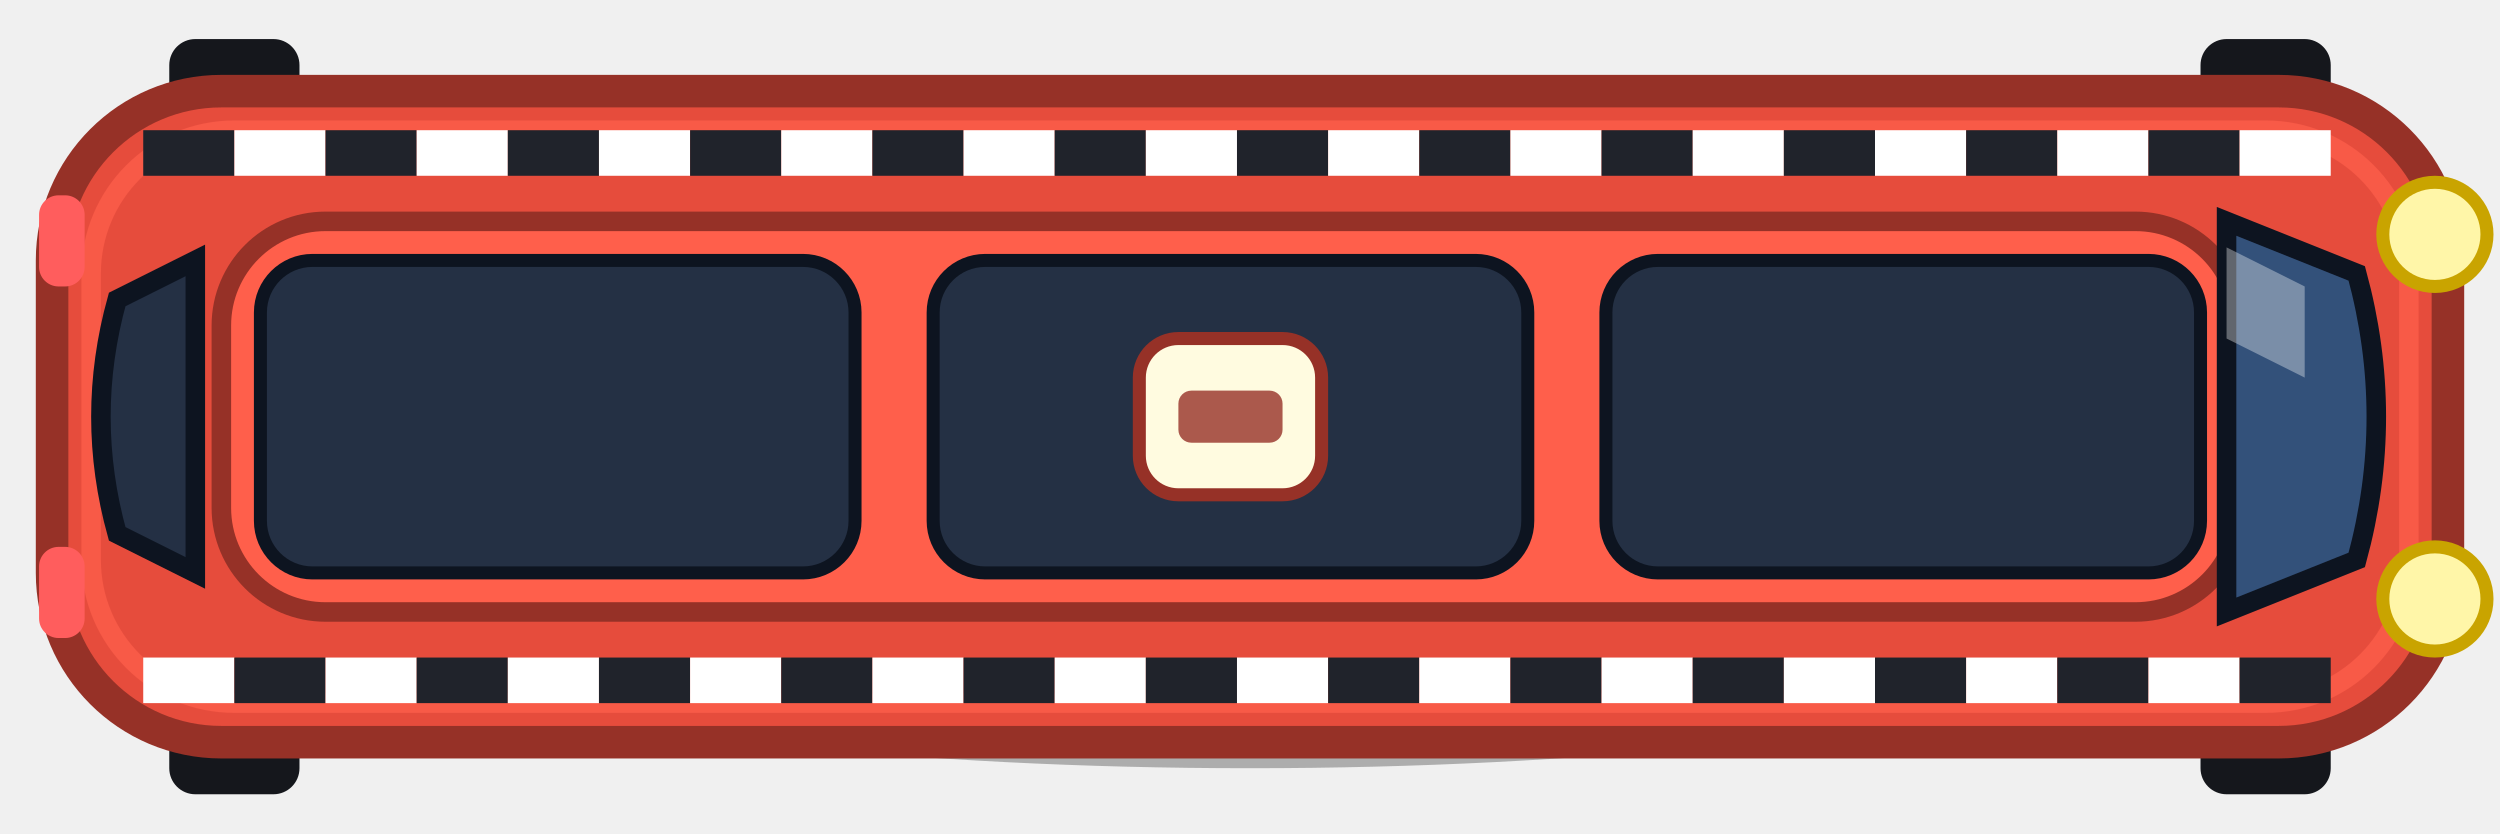
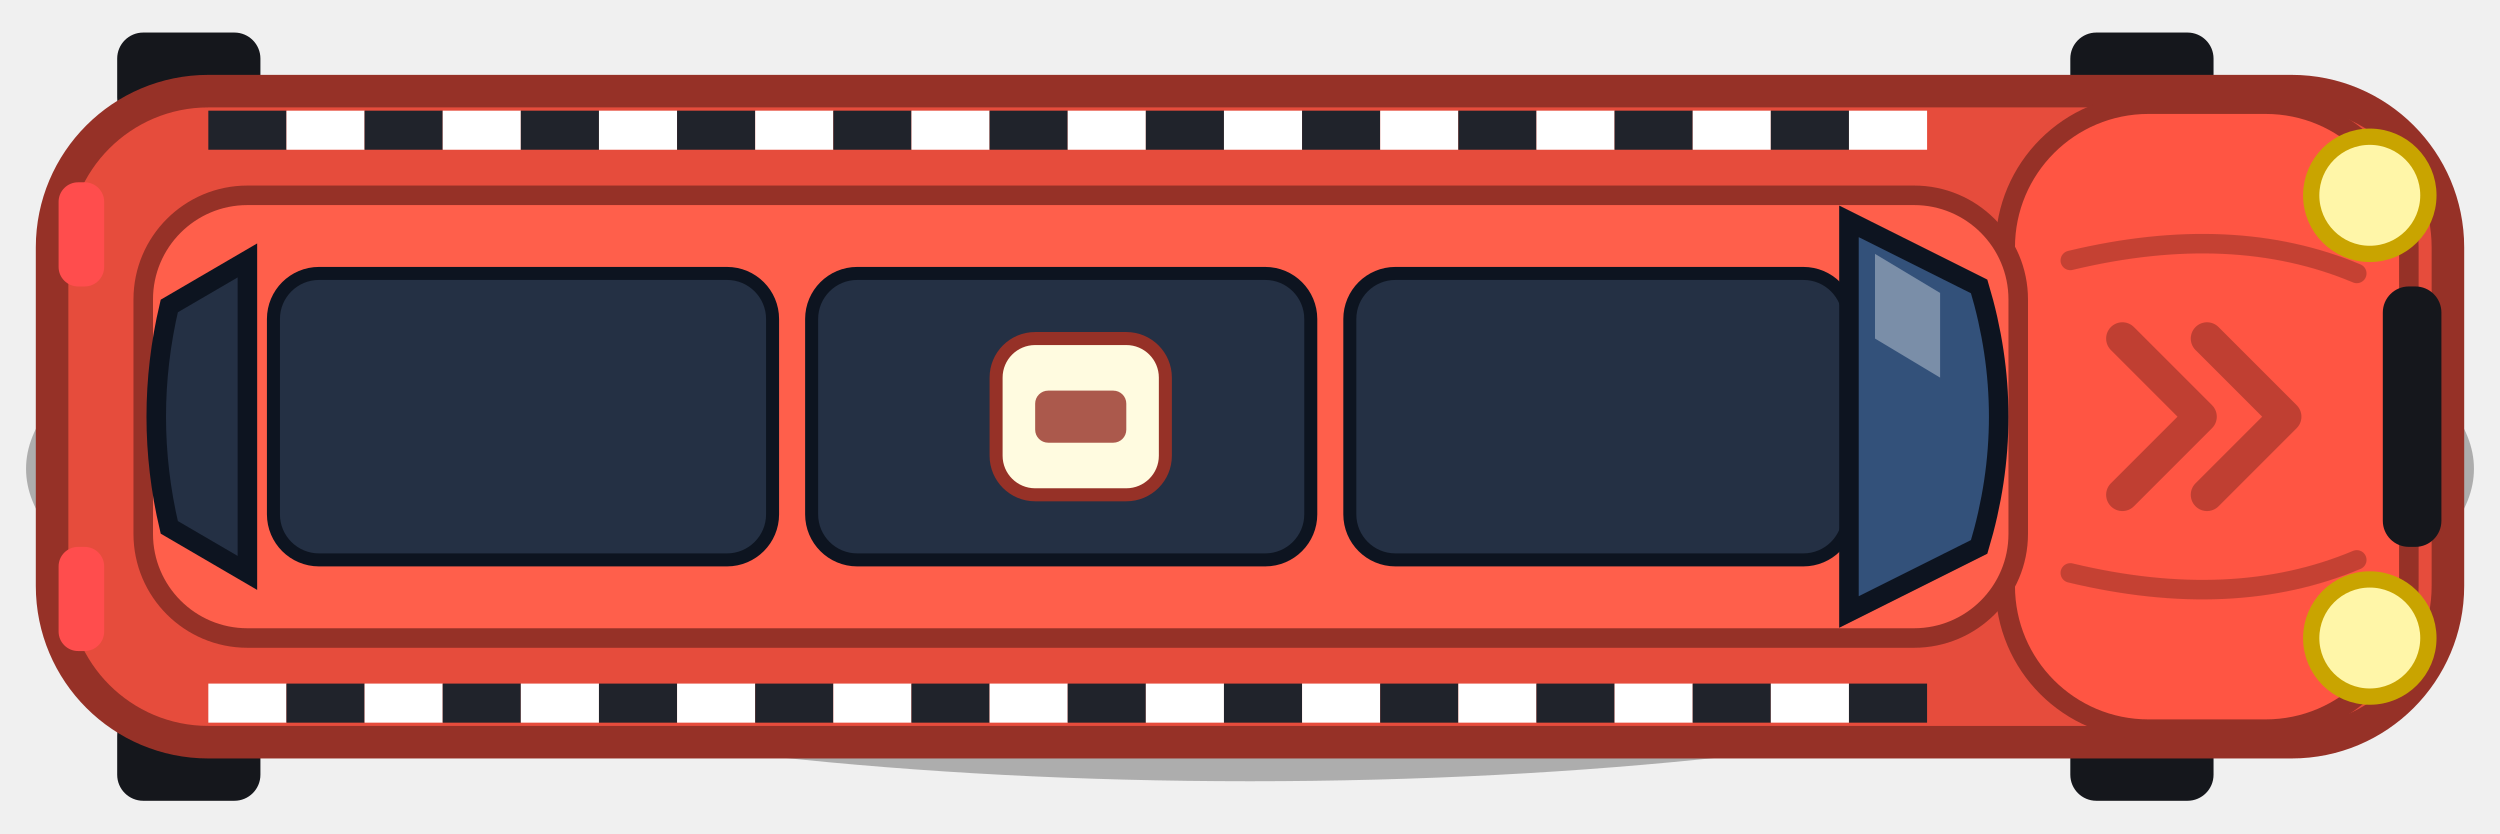
<svg xmlns="http://www.w3.org/2000/svg" width="384" height="128" viewBox="0 0 384 128">
-   <ellipse cx="192" cy="72" rx="186" ry="46" fill="#000" opacity="0.28" />
-   <rect x="338" y="6" width="20" height="14" rx="4" fill="#15171c" />
-   <rect x="338" y="108" width="20" height="14" rx="4" fill="#15171c" />
-   <rect x="26" y="6" width="20" height="14" rx="4" fill="#15171c" />
-   <rect x="26" y="108" width="20" height="14" rx="4" fill="#15171c" />
-   <rect x="8" y="14" width="368" height="100" rx="26" fill="#e64c3c" stroke="#963127" stroke-width="5" />
-   <rect x="14" y="20" width="356" height="88" rx="22" fill="none" stroke="#ff5f4b" stroke-width="3" opacity="0.7" />
-   <rect x="22" y="20" width="14" height="7" fill="#20232b" />
-   <rect x="22" y="101" width="14" height="7" fill="#ffffff" />
-   <rect x="36" y="20" width="14" height="7" fill="#ffffff" />
-   <rect x="36" y="101" width="14" height="7" fill="#20232b" />
-   <rect x="50" y="20" width="14" height="7" fill="#20232b" />
-   <rect x="50" y="101" width="14" height="7" fill="#ffffff" />
-   <rect x="64" y="20" width="14" height="7" fill="#ffffff" />
-   <rect x="64" y="101" width="14" height="7" fill="#20232b" />
-   <rect x="78" y="20" width="14" height="7" fill="#20232b" />
-   <rect x="78" y="101" width="14" height="7" fill="#ffffff" />
-   <rect x="92" y="20" width="14" height="7" fill="#ffffff" />
-   <rect x="92" y="101" width="14" height="7" fill="#20232b" />
-   <rect x="106" y="20" width="14" height="7" fill="#20232b" />
-   <rect x="106" y="101" width="14" height="7" fill="#ffffff" />
-   <rect x="120" y="20" width="14" height="7" fill="#ffffff" />
-   <rect x="120" y="101" width="14" height="7" fill="#20232b" />
-   <rect x="134" y="20" width="14" height="7" fill="#20232b" />
-   <rect x="134" y="101" width="14" height="7" fill="#ffffff" />
-   <rect x="148" y="20" width="14" height="7" fill="#ffffff" />
-   <rect x="148" y="101" width="14" height="7" fill="#20232b" />
-   <rect x="162" y="20" width="14" height="7" fill="#20232b" />
-   <rect x="162" y="101" width="14" height="7" fill="#ffffff" />
-   <rect x="176" y="20" width="14" height="7" fill="#ffffff" />
-   <rect x="176" y="101" width="14" height="7" fill="#20232b" />
-   <rect x="190" y="20" width="14" height="7" fill="#20232b" />
-   <rect x="190" y="101" width="14" height="7" fill="#ffffff" />
-   <rect x="204" y="20" width="14" height="7" fill="#ffffff" />
-   <rect x="204" y="101" width="14" height="7" fill="#20232b" />
-   <rect x="218" y="20" width="14" height="7" fill="#20232b" />
-   <rect x="218" y="101" width="14" height="7" fill="#ffffff" />
-   <rect x="232" y="20" width="14" height="7" fill="#ffffff" />
-   <rect x="232" y="101" width="14" height="7" fill="#20232b" />
-   <rect x="246" y="20" width="14" height="7" fill="#20232b" />
-   <rect x="246" y="101" width="14" height="7" fill="#ffffff" />
-   <rect x="260" y="20" width="14" height="7" fill="#ffffff" />
-   <rect x="260" y="101" width="14" height="7" fill="#20232b" />
-   <rect x="274" y="20" width="14" height="7" fill="#20232b" />
-   <rect x="274" y="101" width="14" height="7" fill="#ffffff" />
-   <rect x="288" y="20" width="14" height="7" fill="#ffffff" />
-   <rect x="288" y="101" width="14" height="7" fill="#20232b" />
-   <rect x="302" y="20" width="14" height="7" fill="#20232b" />
-   <rect x="302" y="101" width="14" height="7" fill="#ffffff" />
-   <rect x="316" y="20" width="14" height="7" fill="#ffffff" />
-   <rect x="316" y="101" width="14" height="7" fill="#20232b" />
-   <rect x="330" y="20" width="14" height="7" fill="#20232b" />
-   <rect x="330" y="101" width="14" height="7" fill="#ffffff" />
-   <rect x="344" y="20" width="14" height="7" fill="#ffffff" />
-   <rect x="344" y="101" width="14" height="7" fill="#20232b" />
-   <rect x="34" y="34" width="310" height="60" rx="16" fill="#ff5f4b" stroke="#963127" stroke-width="3" />
-   <rect x="40" y="40" width="91.333" height="48" rx="8" fill="#243044" stroke="#0d1420" stroke-width="2" />
-   <rect x="143.333" y="40" width="91.333" height="48" rx="8" fill="#243044" stroke="#0d1420" stroke-width="2" />
-   <rect x="246.667" y="40" width="91.333" height="48" rx="8" fill="#243044" stroke="#0d1420" stroke-width="2" />
-   <path d="M342 34 L362 42 Q368 64 362 86 L342 94 Z" fill="#33517a" stroke="#0d1420" stroke-width="3" />
-   <path d="M342 38 L354 44 L354 58 L342 52 Z" fill="#ffffff" opacity="0.35" />
-   <path d="M30 40 L18 46 Q13 64 18 82 L30 88 Z" fill="#243044" stroke="#0d1420" stroke-width="3" />
-   <rect x="175" y="52" width="28" height="24" rx="6" fill="#fffbe0" stroke="#963127" stroke-width="2" />
-   <rect x="181" y="60" width="16" height="8" rx="2" fill="#963127" opacity="0.8" />
-   <circle cx="374" cy="36" r="8" fill="#fff6a8" stroke="#c9a400" stroke-width="2" />
-   <circle cx="374" cy="92" r="8" fill="#fff6a8" stroke="#c9a400" stroke-width="2" />
-   <rect x="6" y="30" width="7" height="14" rx="3" fill="#ff5d5d" />
-   <rect x="6" y="84" width="7" height="14" rx="3" fill="#ff5d5d" />
+   <ellipse cx="192" cy="72" rx="188" ry="48" fill="#000" opacity="0.28" />
+   <rect x="18" y="5" width="22" height="14" rx="4" fill="#15171c" />
+   <rect x="18" y="109" width="22" height="14" rx="4" fill="#15171c" />
+   <rect x="318" y="5" width="22" height="14" rx="4" fill="#15171c" />
+   <rect x="318" y="109" width="22" height="14" rx="4" fill="#15171c" />
+   <rect x="8" y="14" width="368" height="100" rx="24" fill="#e64c3c" stroke="#963127" stroke-width="5" />
+   <rect x="308" y="16" width="62" height="96" rx="22" fill="#ff5543" stroke="#963127" stroke-width="3" />
+   <path d="M318 40 Q343 34 362 42 M318 88 Q343 94 362 86" fill="none" stroke="#963127" stroke-width="3" opacity="0.55" stroke-linecap="round" />
+   <path d="M326 52 L338 64 L326 76 M339 52 L351 64 L339 76" fill="none" stroke="#963127" stroke-width="5" opacity="0.6" stroke-linecap="round" stroke-linejoin="round" />
+   <rect x="366" y="44" width="9" height="40" rx="4" fill="#15171c" />
+   <circle cx="364" cy="30" r="9" fill="#fff6a8" stroke="#c9a400" stroke-width="2.5" />
+   <circle cx="364" cy="98" r="9" fill="#fff6a8" stroke="#c9a400" stroke-width="2.5" />
+   <rect x="32" y="17" width="12" height="6" fill="#20232b" />
+   <rect x="32" y="105" width="12" height="6" fill="#ffffff" />
+   <rect x="44" y="17" width="12" height="6" fill="#ffffff" />
+   <rect x="44" y="105" width="12" height="6" fill="#20232b" />
+   <rect x="56" y="17" width="12" height="6" fill="#20232b" />
+   <rect x="56" y="105" width="12" height="6" fill="#ffffff" />
+   <rect x="68" y="17" width="12" height="6" fill="#ffffff" />
+   <rect x="68" y="105" width="12" height="6" fill="#20232b" />
+   <rect x="80" y="17" width="12" height="6" fill="#20232b" />
+   <rect x="80" y="105" width="12" height="6" fill="#ffffff" />
+   <rect x="92" y="17" width="12" height="6" fill="#ffffff" />
+   <rect x="92" y="105" width="12" height="6" fill="#20232b" />
+   <rect x="104" y="17" width="12" height="6" fill="#20232b" />
+   <rect x="104" y="105" width="12" height="6" fill="#ffffff" />
+   <rect x="116" y="17" width="12" height="6" fill="#ffffff" />
+   <rect x="116" y="105" width="12" height="6" fill="#20232b" />
+   <rect x="128" y="17" width="12" height="6" fill="#20232b" />
+   <rect x="128" y="105" width="12" height="6" fill="#ffffff" />
+   <rect x="140" y="17" width="12" height="6" fill="#ffffff" />
+   <rect x="140" y="105" width="12" height="6" fill="#20232b" />
+   <rect x="152" y="17" width="12" height="6" fill="#20232b" />
+   <rect x="152" y="105" width="12" height="6" fill="#ffffff" />
+   <rect x="164" y="17" width="12" height="6" fill="#ffffff" />
+   <rect x="164" y="105" width="12" height="6" fill="#20232b" />
+   <rect x="176" y="17" width="12" height="6" fill="#20232b" />
+   <rect x="176" y="105" width="12" height="6" fill="#ffffff" />
+   <rect x="188" y="17" width="12" height="6" fill="#ffffff" />
+   <rect x="188" y="105" width="12" height="6" fill="#20232b" />
+   <rect x="200" y="17" width="12" height="6" fill="#20232b" />
+   <rect x="200" y="105" width="12" height="6" fill="#ffffff" />
+   <rect x="212" y="17" width="12" height="6" fill="#ffffff" />
+   <rect x="212" y="105" width="12" height="6" fill="#20232b" />
+   <rect x="224" y="17" width="12" height="6" fill="#20232b" />
+   <rect x="224" y="105" width="12" height="6" fill="#ffffff" />
+   <rect x="236" y="17" width="12" height="6" fill="#ffffff" />
+   <rect x="236" y="105" width="12" height="6" fill="#20232b" />
+   <rect x="248" y="17" width="12" height="6" fill="#20232b" />
+   <rect x="248" y="105" width="12" height="6" fill="#ffffff" />
+   <rect x="260" y="17" width="12" height="6" fill="#ffffff" />
+   <rect x="260" y="105" width="12" height="6" fill="#20232b" />
+   <rect x="272" y="17" width="12" height="6" fill="#20232b" />
+   <rect x="272" y="105" width="12" height="6" fill="#ffffff" />
+   <rect x="284" y="17" width="12" height="6" fill="#ffffff" />
+   <rect x="284" y="105" width="12" height="6" fill="#20232b" />
+   <rect x="22" y="30" width="288" height="68" rx="16" fill="#ff5f4b" stroke="#963127" stroke-width="3" />
+   <rect x="42" y="42" width="76.667" height="44" rx="7" fill="#243044" stroke="#0d1420" stroke-width="2" />
+   <rect x="124.667" y="42" width="76.667" height="44" rx="7" fill="#243044" stroke="#0d1420" stroke-width="2" />
+   <rect x="207.333" y="42" width="76.667" height="44" rx="7" fill="#243044" stroke="#0d1420" stroke-width="2" />
+   <path d="M284 34 L304 44 Q310 64 304 84 L284 94 Z" fill="#33517a" stroke="#0d1420" stroke-width="3" />
+   <path d="M288 39 L298 45 L298 58 L288 52 Z" fill="#ffffff" opacity="0.35" />
+   <path d="M38 40 L26 47 Q22 64 26 81 L38 88 Z" fill="#243044" stroke="#0d1420" stroke-width="3" />
+   <rect x="153" y="52" width="26" height="24" rx="6" fill="#fffbe0" stroke="#963127" stroke-width="2" />
+   <rect x="159" y="60" width="14" height="8" rx="2" fill="#963127" opacity="0.8" />
+   <rect x="9" y="28" width="7" height="16" rx="3" fill="#ff4d4d" />
+   <rect x="9" y="84" width="7" height="16" rx="3" fill="#ff4d4d" />
</svg>
